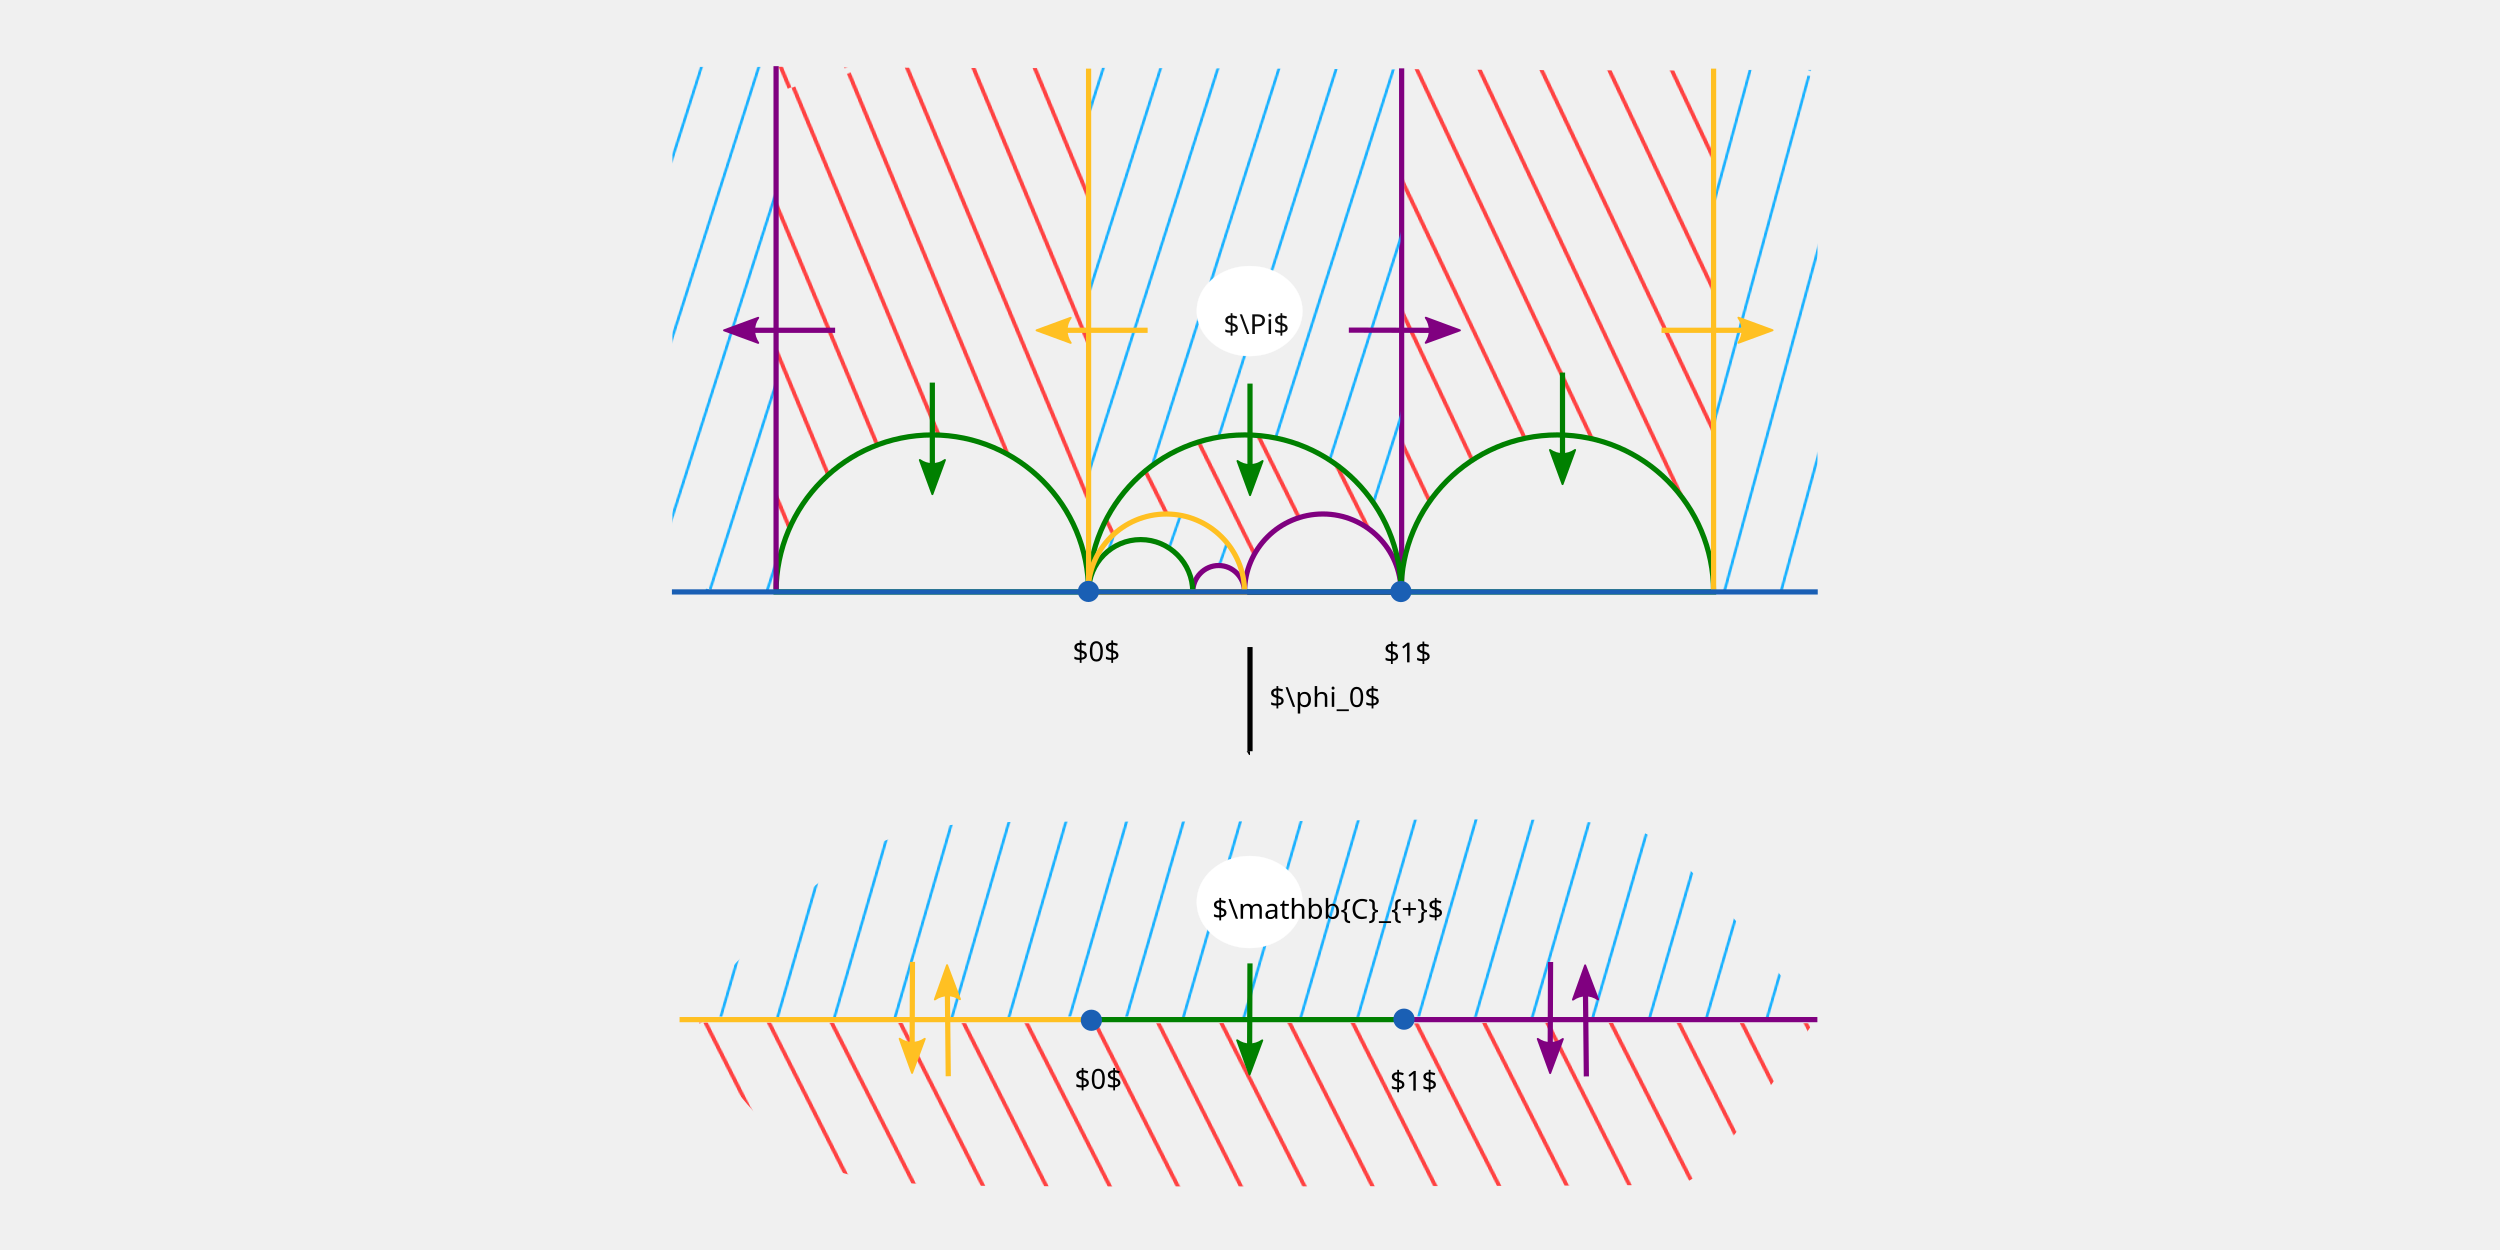
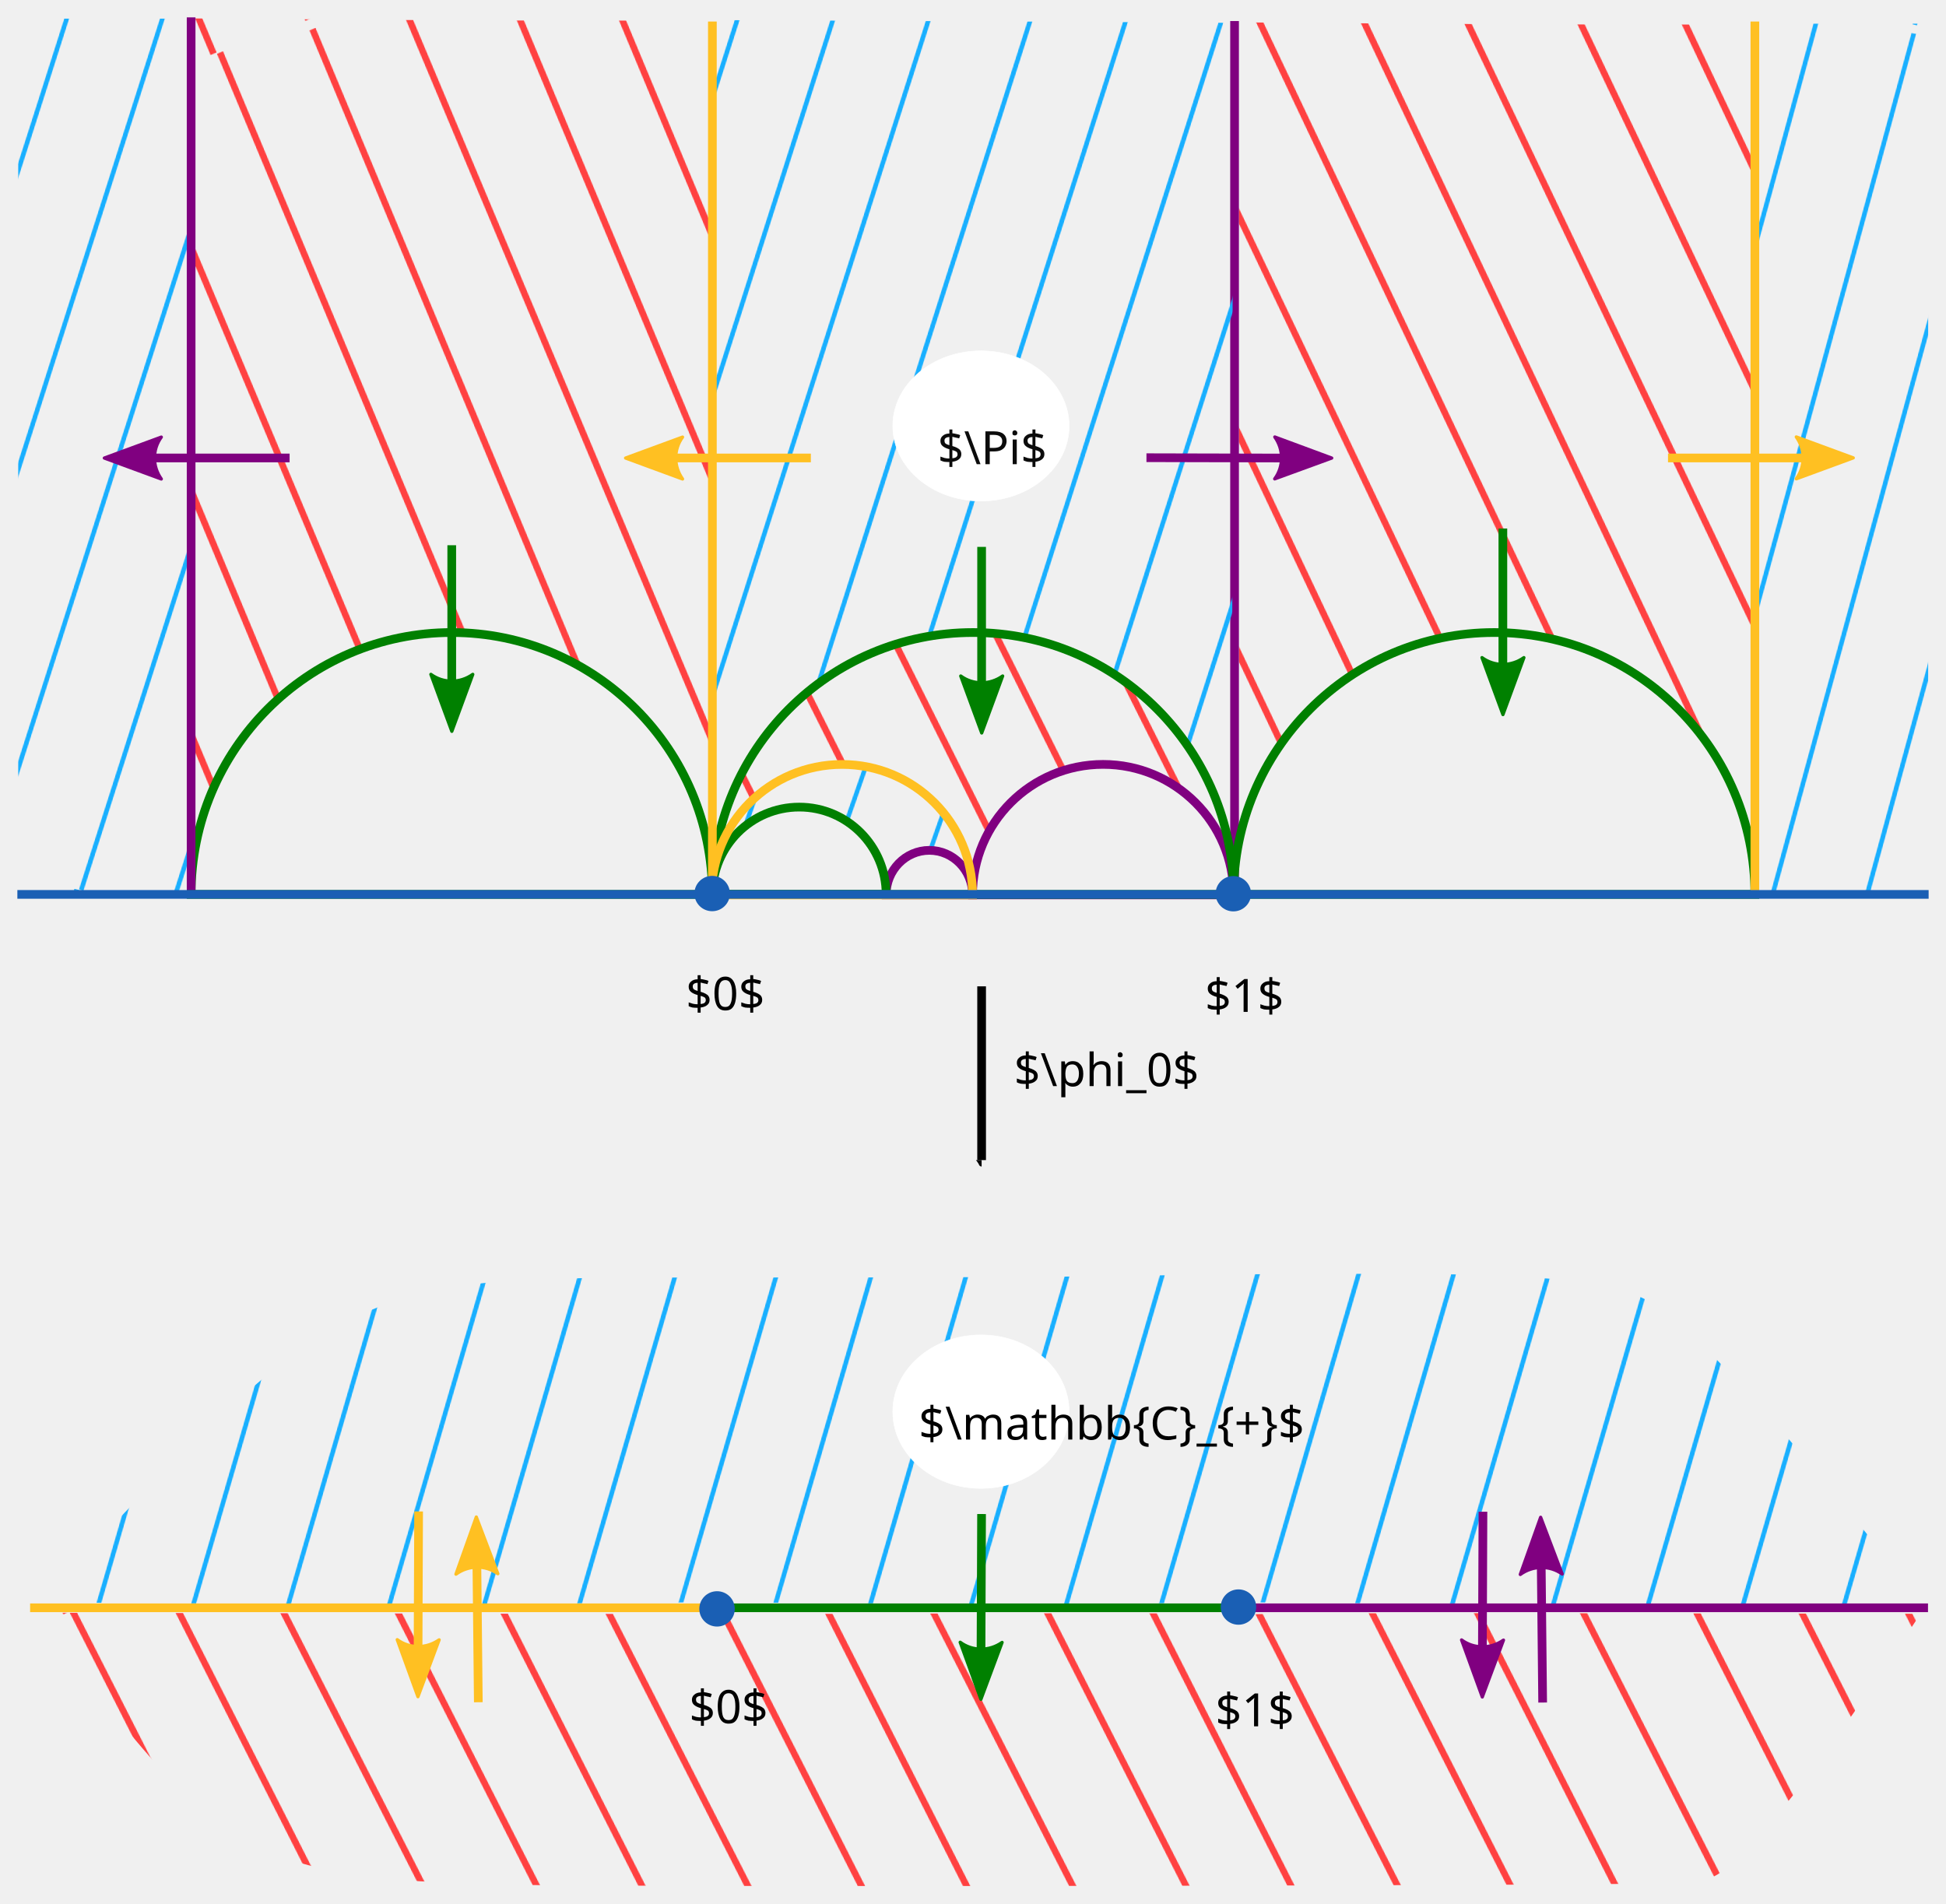
- <svg xmlns="http://www.w3.org/2000/svg" xmlns:xlink="http://www.w3.org/1999/xlink" width="240mm" height="120mm" viewBox="0 0 240 120" version="1.1" id="svg8">
+ <svg xmlns="http://www.w3.org/2000/svg" xmlns:xlink="http://www.w3.org/1999/xlink" width="112mm" height="109.546mm" viewBox="0 0 112 109.546" version="1.1" id="svg8">
  <defs id="defs2">
    <pattern xlink:href="#pattern2297-0" id="pattern2306-8" patternTransform="matrix(0.2498658,-0.08701383,0.08701383,0.2498658,135.4878,182.9747)" />
    <pattern patternUnits="userSpaceOnUse" width="63.34" height="190.681" patternTransform="matrix(0.2645833,0,0,0.2645833,74.65189,181.1648)" id="pattern2297-0">
      <path id="path1500-2" d="M 21.167,189.344 0.707,0.076" style="fill:none;stroke:#ff4141;stroke-width:1.422;stroke-linecap:butt;stroke-linejoin:miter;stroke-miterlimit:4;stroke-dasharray:none;stroke-opacity:1" />
      <path id="path1502-1" d="M 41.628,189.344 21.44,0.916" style="fill:none;stroke:#ff4141;stroke-width:1.422;stroke-linecap:butt;stroke-linejoin:miter;stroke-miterlimit:4;stroke-dasharray:none;stroke-opacity:1" />
      <path id="path1504-0" d="M 62.634,190.603 41.9,1.755" style="fill:none;stroke:#ff4141;stroke-width:1.422;stroke-linecap:butt;stroke-linejoin:miter;stroke-miterlimit:4;stroke-dasharray:none;stroke-opacity:1" />
    </pattern>
    <pattern xlink:href="#pattern2297" id="pattern2437" patternTransform="matrix(0.2474343,-0.09370494,0.09370494,0.2474343,63.11532,168.8994)" />
    <pattern patternUnits="userSpaceOnUse" width="63.34" height="190.681" patternTransform="matrix(0.2645833,0,0,0.2645833,74.65189,181.1648)" id="pattern2297">
      <path id="path1500" d="M 21.167,189.344 0.707,0.076" style="fill:none;stroke:#ff4141;stroke-width:1.422;stroke-linecap:butt;stroke-linejoin:miter;stroke-miterlimit:4;stroke-dasharray:none;stroke-opacity:1" />
      <path id="path1502" d="M 41.628,189.344 21.44,0.916" style="fill:none;stroke:#ff4141;stroke-width:1.422;stroke-linecap:butt;stroke-linejoin:miter;stroke-miterlimit:4;stroke-dasharray:none;stroke-opacity:1" />
      <path id="path1504" d="M 62.634,190.603 41.9,1.755" style="fill:none;stroke:#ff4141;stroke-width:1.422;stroke-linecap:butt;stroke-linejoin:miter;stroke-miterlimit:4;stroke-dasharray:none;stroke-opacity:1" />
    </pattern>
    <pattern xlink:href="#pattern2420" id="pattern2435" patternTransform="matrix(0.2603861,0.0469405,-0.0469405,0.2603861,102.7767,178.3859)" />
    <pattern patternUnits="userSpaceOnUse" width="61.098" height="191.232" patternTransform="matrix(0.2645833,0,0,0.2645833,104.5052,170.5521)" id="pattern2420">
      <path id="path2379" d="M 0.497,191.18 C 20.598,1.732 20.598,1.23 20.598,1.23" style="fill:none;stroke:#19aeff;stroke-width:1px;stroke-linecap:butt;stroke-linejoin:miter;stroke-opacity:1" />
      <path id="path2379-8" d="M 20.497,190.565 C 40.598,1.118 40.598,0.616 40.598,0.616" style="fill:none;stroke:#19aeff;stroke-width:1px;stroke-linecap:butt;stroke-linejoin:miter;stroke-opacity:1" />
      <path id="path2379-8-5" d="M 40.497,189.951 C 60.598,0.504 60.598,0.001 60.598,0.001" style="fill:none;stroke:#19aeff;stroke-width:1px;stroke-linecap:butt;stroke-linejoin:miter;stroke-opacity:1" />
    </pattern>
    <pattern xlink:href="#pattern2420" id="pattern2433" patternTransform="matrix(0.259089,0.05363969,-0.05363969,0.259089,94.13457,187.294)" />
    <pattern patternUnits="userSpaceOnUse" width="61.098" height="191.232" patternTransform="matrix(0.2645833,0,0,0.2645833,104.5052,170.5521)" id="pattern1268">
      <path id="path1262" d="M 0.497,191.18 C 20.598,1.732 20.598,1.23 20.598,1.23" style="fill:none;stroke:#19aeff;stroke-width:1px;stroke-linecap:butt;stroke-linejoin:miter;stroke-opacity:1" />
      <path id="path1264" d="M 20.497,190.565 C 40.598,1.118 40.598,0.616 40.598,0.616" style="fill:none;stroke:#19aeff;stroke-width:1px;stroke-linecap:butt;stroke-linejoin:miter;stroke-opacity:1" />
      <path id="path1266" d="M 40.497,189.951 C 60.598,0.504 60.598,0.001 60.598,0.001" style="fill:none;stroke:#19aeff;stroke-width:1px;stroke-linecap:butt;stroke-linejoin:miter;stroke-opacity:1" />
    </pattern>
    <pattern xlink:href="#pattern2420" id="pattern2429" patternTransform="matrix(0.2510719,0.0559083,-0.05034579,0.2260919,104.5052,172.6688)" />
    <pattern patternUnits="userSpaceOnUse" width="61.098" height="191.232" patternTransform="matrix(0.2645833,0,0,0.2645833,104.5052,170.5521)" id="pattern1277">
      <path id="path1271" d="M 0.497,191.18 C 20.598,1.732 20.598,1.23 20.598,1.23" style="fill:none;stroke:#19aeff;stroke-width:1px;stroke-linecap:butt;stroke-linejoin:miter;stroke-opacity:1" />
      <path id="path1273" d="M 20.497,190.565 C 40.598,1.118 40.598,0.616 40.598,0.616" style="fill:none;stroke:#19aeff;stroke-width:1px;stroke-linecap:butt;stroke-linejoin:miter;stroke-opacity:1" />
      <path id="path1275" d="M 40.497,189.951 C 60.598,0.504 60.598,0.001 60.598,0.001" style="fill:none;stroke:#19aeff;stroke-width:1px;stroke-linecap:butt;stroke-linejoin:miter;stroke-opacity:1" />
    </pattern>
    <pattern xlink:href="#pattern2297" id="pattern2354" patternTransform="matrix(0.2480542,-0.09205097,0.09205097,0.2480542,83.42702,193.7851)" />
    <pattern patternUnits="userSpaceOnUse" width="63.34" height="190.681" patternTransform="matrix(0.2645833,0,0,0.2645833,74.65189,181.1648)" id="pattern1286">
      <path id="path1280" d="M 21.167,189.344 0.707,0.076" style="fill:none;stroke:#ff4141;stroke-width:1.422;stroke-linecap:butt;stroke-linejoin:miter;stroke-miterlimit:4;stroke-dasharray:none;stroke-opacity:1" />
      <path id="path1282" d="M 41.628,189.344 21.44,0.916" style="fill:none;stroke:#ff4141;stroke-width:1.422;stroke-linecap:butt;stroke-linejoin:miter;stroke-miterlimit:4;stroke-dasharray:none;stroke-opacity:1" />
      <path id="path1284" d="M 62.634,190.603 41.9,1.755" style="fill:none;stroke:#ff4141;stroke-width:1.422;stroke-linecap:butt;stroke-linejoin:miter;stroke-miterlimit:4;stroke-dasharray:none;stroke-opacity:1" />
    </pattern>
    <pattern xlink:href="#pattern2297" id="pattern2306" patternTransform="matrix(0.2536734,-0.07519419,0.07519419,0.2536734,75.98145,185.4088)" />
    <pattern patternUnits="userSpaceOnUse" width="63.34" height="190.681" patternTransform="matrix(0.2645833,0,0,0.2645833,74.65189,181.1648)" id="pattern1295">
      <path id="path1289" d="M 21.167,189.344 0.707,0.076" style="fill:none;stroke:#ff4141;stroke-width:1.422;stroke-linecap:butt;stroke-linejoin:miter;stroke-miterlimit:4;stroke-dasharray:none;stroke-opacity:1" />
      <path id="path1291" d="M 41.628,189.344 21.44,0.916" style="fill:none;stroke:#ff4141;stroke-width:1.422;stroke-linecap:butt;stroke-linejoin:miter;stroke-miterlimit:4;stroke-dasharray:none;stroke-opacity:1" />
      <path id="path1293" d="M 62.634,190.603 41.9,1.755" style="fill:none;stroke:#ff4141;stroke-width:1.422;stroke-linecap:butt;stroke-linejoin:miter;stroke-miterlimit:4;stroke-dasharray:none;stroke-opacity:1" />
    </pattern>
    <pattern xlink:href="#pattern2420" id="pattern2427" patternTransform="matrix(0.2591109,0.05353376,-0.05353376,0.2591109,103.0009,174.7371)" />
    <pattern patternUnits="userSpaceOnUse" width="61.098" height="191.232" patternTransform="matrix(0.2645833,0,0,0.2645833,104.5052,170.5521)" id="pattern1304">
      <path id="path1298" d="M 0.497,191.18 C 20.598,1.732 20.598,1.23 20.598,1.23" style="fill:none;stroke:#19aeff;stroke-width:1px;stroke-linecap:butt;stroke-linejoin:miter;stroke-opacity:1" />
      <path id="path1300" d="M 20.497,190.565 C 40.598,1.118 40.598,0.616 40.598,0.616" style="fill:none;stroke:#19aeff;stroke-width:1px;stroke-linecap:butt;stroke-linejoin:miter;stroke-opacity:1" />
      <path id="path1302" d="M 40.497,189.951 C 60.598,0.504 60.598,0.001 60.598,0.001" style="fill:none;stroke:#19aeff;stroke-width:1px;stroke-linecap:butt;stroke-linejoin:miter;stroke-opacity:1" />
    </pattern>
    <pattern xlink:href="#pattern2420" id="pattern2431" patternTransform="matrix(0.2611307,0.04260391,-0.04260391,0.2611307,104.5052,172.6688)" />
    <pattern patternUnits="userSpaceOnUse" width="61.098" height="191.232" patternTransform="matrix(0.2645833,0,0,0.2645833,104.5052,170.5521)" id="pattern1313">
      <path id="path1307" d="M 0.497,191.18 C 20.598,1.732 20.598,1.23 20.598,1.23" style="fill:none;stroke:#19aeff;stroke-width:1px;stroke-linecap:butt;stroke-linejoin:miter;stroke-opacity:1" />
      <path id="path1309" d="M 20.497,190.565 C 40.598,1.118 40.598,0.616 40.598,0.616" style="fill:none;stroke:#19aeff;stroke-width:1px;stroke-linecap:butt;stroke-linejoin:miter;stroke-opacity:1" />
      <path id="path1311" d="M 40.497,189.951 C 60.598,0.504 60.598,0.001 60.598,0.001" style="fill:none;stroke:#19aeff;stroke-width:1px;stroke-linecap:butt;stroke-linejoin:miter;stroke-opacity:1" />
    </pattern>
    <marker orient="auto" refY="0" refX="0" id="marker4757" style="overflow:visible">
      <path id="path1846" style="fill:#008000;fill-opacity:1;fill-rule:evenodd;stroke:#008000;stroke-width:0.625;stroke-linejoin:round;stroke-opacity:1" d="M 8.719,4.034 -2.207,0.016 8.719,-4.002 c -1.745,2.372 -1.735,5.617 -6e-7,8.035 z" transform="scale(-0.6)" />
    </marker>
    <marker style="overflow:visible" id="marker5001" refX="0" refY="0" orient="auto">
      <path transform="scale(-0.6)" d="M 8.719,4.034 -2.207,0.016 8.719,-4.002 c -1.745,2.372 -1.735,5.617 -6e-7,8.035 z" style="fill:#008000;fill-opacity:1;fill-rule:evenodd;stroke:#008000;stroke-width:0.625;stroke-linejoin:round;stroke-opacity:1" id="path4999" />
    </marker>
    <marker id="marker-arrow-1.5923999999999998" orient="auto-start-reverse" refY="0" refX="0" markerHeight="1.69" markerWidth="0.911">
      <g transform="scale(1.073399)" id="g2329">
        <path d="M -1.554,2.072 C -1.425,1.295 0,0.13 0.389,0 0,-0.13 -1.425,-1.295 -1.554,-2.072" style="fill:none;stroke:#000000;stroke-width:0.6;stroke-linecap:round;stroke-linejoin:round;stroke-miterlimit:10;stroke-dasharray:none;stroke-opacity:1" id="path2327" />
      </g>
    </marker>
    <marker orient="auto" refY="0" refX="0" id="marker3017" style="overflow:visible">
      <path id="path3015" style="fill:#ffc022;fill-opacity:1;fill-rule:evenodd;stroke:#ffc022;stroke-width:0.625;stroke-linejoin:round;stroke-opacity:1" d="M 8.719,4.034 -2.207,0.016 8.719,-4.002 c -1.745,2.372 -1.735,5.617 -6e-7,8.035 z" transform="scale(0.6)" />
    </marker>
    <marker style="overflow:visible" id="marker2827" refX="0" refY="0" orient="auto">
      <path transform="scale(0.6)" d="M 8.719,4.034 -2.207,0.016 8.719,-4.002 c -1.745,2.372 -1.735,5.617 -6e-7,8.035 z" style="fill:#ffc022;fill-opacity:1;fill-rule:evenodd;stroke:#ffc022;stroke-width:0.625;stroke-linejoin:round;stroke-opacity:1" id="path2825" />
    </marker>
    <marker orient="auto" refY="0" refX="0" id="marker3207" style="overflow:visible">
      <path id="path3205" style="fill:#008000;fill-opacity:1;fill-rule:evenodd;stroke:#008000;stroke-width:0.625;stroke-linejoin:round;stroke-opacity:1" d="M 8.719,4.034 -2.207,0.016 8.719,-4.002 c -1.745,2.372 -1.735,5.617 -6e-7,8.035 z" transform="scale(0.6)" />
    </marker>
    <marker orient="auto" refY="0" refX="0" id="marker4044" style="overflow:visible">
      <path id="path4042" style="fill:#800080;fill-opacity:1;fill-rule:evenodd;stroke:#800080;stroke-width:0.625;stroke-linejoin:round;stroke-opacity:1" d="M 8.719,4.034 -2.207,0.016 8.719,-4.002 c -1.745,2.372 -1.735,5.617 -6e-7,8.035 z" transform="scale(0.6)" />
    </marker>
    <marker style="overflow:visible" id="marker4270" refX="0" refY="0" orient="auto">
      <path transform="scale(0.6)" d="M 8.719,4.034 -2.207,0.016 8.719,-4.002 c -1.745,2.372 -1.735,5.617 -6e-7,8.035 z" style="fill:#800080;fill-opacity:1;fill-rule:evenodd;stroke:#800080;stroke-width:0.625;stroke-linejoin:round;stroke-opacity:1" id="path4268" />
    </marker>
    <marker style="overflow:visible" id="marker5251" refX="0" refY="0" orient="auto">
      <path transform="scale(-0.6)" d="M 8.719,4.034 -2.207,0.016 8.719,-4.002 c -1.745,2.372 -1.735,5.617 -6e-7,8.035 z" style="fill:#008000;fill-opacity:1;fill-rule:evenodd;stroke:#008000;stroke-width:0.625;stroke-linejoin:round;stroke-opacity:1" id="path5249" />
    </marker>
    <marker orient="auto" refY="0" refX="0" id="Arrow2Mstart" style="overflow:visible">
      <path id="path1843" style="fill:#ffc022;fill-opacity:1;fill-rule:evenodd;stroke:#ffc022;stroke-width:0.625;stroke-linejoin:round;stroke-opacity:1" d="M 8.719,4.034 -2.207,0.016 8.719,-4.002 c -1.745,2.372 -1.735,5.617 -6e-7,8.035 z" transform="scale(0.6)" />
    </marker>
    <marker orient="auto" refY="0" refX="0" id="marker2433" style="overflow:visible">
      <path id="path2431" style="fill:#800080;fill-opacity:1;fill-rule:evenodd;stroke:#800080;stroke-width:0.625;stroke-linejoin:round;stroke-opacity:1" d="M 8.719,4.034 -2.207,0.016 8.719,-4.002 c -1.745,2.372 -1.735,5.617 -6e-7,8.035 z" transform="scale(-0.6)" />
    </marker>
    <marker style="overflow:visible" id="Arrow2Mend" refX="0" refY="0" orient="auto">
      <path transform="scale(-0.6)" d="M 8.719,4.034 -2.207,0.016 8.719,-4.002 c -1.745,2.372 -1.735,5.617 -6e-7,8.035 z" style="fill:#800080;fill-opacity:1;fill-rule:evenodd;stroke:#800080;stroke-width:0.625;stroke-linejoin:round;stroke-opacity:1" id="path2026" />
    </marker>
    <marker orient="auto" refY="0" refX="0" id="marker1649" style="overflow:visible">
      <path id="path1647" style="fill:#ffc022;fill-opacity:1;fill-rule:evenodd;stroke:#ffc022;stroke-width:0.625;stroke-linejoin:round;stroke-opacity:1" d="M 8.719,4.034 -2.207,0.016 8.719,-4.002 c -1.745,2.372 -1.735,5.617 -6e-7,8.035 z" transform="scale(-0.6)" />
    </marker>
  </defs>
-   <g id="layer1" transform="translate(0,-177)">
+   <g id="layer1" transform="translate(-63.50417,-182.35)">
    <path id="path863-5" d="m 134.808,207.399 -0.005,-23.763 7.973,0.063 c 4.385,0.035 11.074,0.063 14.864,0.063 l 6.891,6e-5 -0.004,23.653 -0.005,23.653 -0.227,-0.863 c -1.662,-6.311 -7.075,-10.827 -13.516,-11.277 -2.82,-0.197 -5.504,0.346 -7.972,1.612 -3.888,1.995 -6.652,5.47 -7.772,9.771 l -0.221,0.851 z" style="opacity:1;fill:url(#pattern2306-8);fill-opacity:1;fill-rule:evenodd;stroke:none;stroke-width:0.5;stroke-miterlimit:4;stroke-dasharray:none" />
    <path id="path4703" d="m 93.337,290.829 c -7.292,-0.137 -10.601,-0.522 -13.429,-1.563 -4.152,-1.528 -6.971,-4.231 -13.072,-12.538 l -1.146,-1.561 19.574,0.041 c 10.766,0.022 19.634,0.041 19.707,0.041 0.073,1.4e-4 6.702,-0.018 14.731,-0.041 9.974,-0.028 14.681,-0.002 14.858,0.082 0.18,0.085 0.339,0.085 0.517,7.9e-4 0.176,-0.083 6.422,-0.113 19.61,-0.092 l 19.352,0.03 -1.568,2.355 c -4.974,7.47 -8.755,12.109 -10.45,12.821 -0.323,0.136 -1.138,0.236 -2.634,0.324 -2.553,0.15 -58.875,0.236 -66.051,0.101 z" style="opacity:1;fill:url(#pattern2437);fill-opacity:1;fill-rule:evenodd;stroke:none;stroke-width:0.5;stroke-miterlimit:4;stroke-dasharray:none;stroke-opacity:1;marker-start:none;marker-end:none" />
    <path id="path4697" d="m 65.828,274.513 c 0.216,-0.274 4.987,-5.268 7.065,-7.397 7.516,-7.698 11.275,-9.989 17.778,-10.839 2.872,-0.375 4.791,-0.416 18.88,-0.404 7.532,0.007 16.267,-0.038 19.412,-0.101 7.285,-0.144 18.454,-0.147 21.096,-0.007 5.178,0.276 7.348,0.724 8.933,1.844 2.539,1.795 7.419,7.201 13.36,14.799 l 1.745,2.232 h -19.401 c -12.791,0 -19.429,-0.035 -19.483,-0.103 -0.107,-0.133 -0.691,-0.133 -0.798,0 -0.131,0.164 -28.846,0.139 -29.186,-0.025 -0.21,-0.101 -0.318,-0.101 -0.528,0 -0.389,0.188 -39.021,0.187 -38.872,-10e-4 z" style="opacity:1;fill:url(#pattern2435);fill-opacity:1;fill-rule:evenodd;stroke:none;stroke-width:0.5;stroke-miterlimit:4;stroke-dasharray:none;stroke-opacity:1;marker-start:none;marker-end:none" />
    <rect y="183.423" x="64.553" height="50.402" width="9.951" id="rect4019" style="opacity:1;fill:url(#pattern2433);fill-opacity:1;fill-rule:evenodd;stroke:none;stroke-width:0.5;stroke-miterlimit:4;stroke-dasharray:none" />
    <path style="fill:#0000ff;stroke:#800080;stroke-width:0.5;stroke-linecap:butt;stroke-linejoin:miter;stroke-miterlimit:4;stroke-dasharray:none;stroke-opacity:1" d="M 134.558,233.798 V 183.561" id="path953-9" />
    <path id="path984" d="m 114.401,232.34 c -0.278,-1.049 -1.093,-2.139 -2.101,-2.812 -0.777,-0.518 -1.494,-0.743 -2.53,-0.791 -1.532,-0.072 -2.686,0.351 -3.779,1.384 -0.35,0.331 -0.637,0.56 -0.637,0.508 0,-0.251 0.988,-1.564 1.628,-2.164 1.558,-1.46 3.723,-2.184 5.779,-1.932 2.517,0.307 4.607,1.752 5.755,3.978 0.291,0.564 0.666,1.562 0.666,1.772 0,0.02 -0.142,-0.115 -0.316,-0.3 -0.174,-0.185 -0.56,-0.449 -0.858,-0.586 -0.462,-0.213 -0.633,-0.242 -1.166,-0.204 -0.933,0.067 -1.601,0.491 -2.178,1.383 -0.142,0.219 -0.144,0.217 -0.264,-0.237 z" style="opacity:1;mix-blend-mode:normal;fill:url(#pattern2429);fill-opacity:1;fill-rule:evenodd;stroke:none;stroke-width:0.5;stroke-miterlimit:4;stroke-dasharray:none" />
    <path style="opacity:1;fill:url(#pattern2354);fill-opacity:1;fill-rule:evenodd;stroke:none;stroke-width:0.5;stroke-miterlimit:4;stroke-dasharray:none" d="m 119.336,231.84 c -0.295,-1.284 -1.342,-2.922 -2.464,-3.855 -0.756,-0.629 -2.064,-1.288 -3.05,-1.537 -1.006,-0.254 -2.638,-0.256 -3.677,-0.005 -2.056,0.498 -3.7,1.741 -4.882,3.692 l -0.258,0.425 0.062,-0.331 c 0.218,-1.165 1.094,-3.203 1.929,-4.49 2.209,-3.403 5.565,-5.702 9.616,-6.587 0.822,-0.179 1.249,-0.211 2.893,-0.211 1.639,0 2.072,0.031 2.885,0.209 2.116,0.463 4.03,1.291 5.676,2.458 1.086,0.769 2.772,2.443 3.496,3.47 1.052,1.492 1.786,3.014 2.246,4.661 0.349,1.248 0.346,1.339 -0.017,0.632 -0.396,-0.771 -0.583,-1.028 -1.3,-1.783 -1.478,-1.557 -3.272,-2.329 -5.411,-2.329 -1.254,0 -1.923,0.112 -2.885,0.484 -1.687,0.652 -3.187,2.018 -4.035,3.675 -0.12,0.234 -0.329,0.759 -0.465,1.167 l -0.248,0.742 z" id="path1835" />
    <path id="path863" d="m 74.637,207.174 -0.005,-23.763 7.973,0.063 c 4.385,0.035 11.074,0.063 14.864,0.063 l 6.891,6e-5 -0.004,23.653 -0.005,23.653 -0.227,-0.863 c -1.662,-6.311 -7.075,-10.827 -13.516,-11.277 -2.82,-0.197 -5.504,0.346 -7.972,1.612 -3.888,1.995 -6.652,5.47 -7.772,9.771 l -0.221,0.851 z" style="opacity:1;fill:url(#pattern2306);fill-opacity:1;fill-rule:evenodd;stroke:none;stroke-width:0.5;stroke-miterlimit:4;stroke-dasharray:none" />
    <path id="path1873" d="m 134.288,230.694 c -0.299,-1.63 -1.147,-3.654 -2.207,-5.27 -2.259,-3.441 -5.728,-5.739 -9.877,-6.546 -0.882,-0.171 -2.679,-0.254 -3.809,-0.175 -6.43,0.449 -11.874,4.996 -13.516,11.289 l -0.222,0.851 -0.007,-23.668 -0.007,-23.668 14.886,0.069 c 8.187,0.038 14.897,0.08 14.911,0.094 0.014,0.014 0.014,10.758 0.001,23.876 -0.02,20.505 -0.042,23.753 -0.152,23.149 z" style="opacity:1;fill:url(#pattern2427);fill-opacity:1;fill-rule:evenodd;stroke:none;stroke-width:0.5;stroke-miterlimit:4;stroke-dasharray:none" />
    <rect y="183.714" x="164.504" height="50.111" width="9.973" id="rect4017" style="opacity:1;fill:url(#pattern2431);fill-opacity:1;fill-rule:evenodd;stroke:none;stroke-width:0.5;stroke-miterlimit:4;stroke-dasharray:none" ry="0" />
    <path id="path18-7" style="fill:none;stroke:#800080;stroke-width:0.5;stroke-miterlimit:4;stroke-dasharray:none" d="m 126.991,226.343 a 7.513,7.509 0 0 0 -7.513,7.509 h 15.027 a 7.513,7.509 0 0 0 -7.514,-7.509 z" />
    <path d="m 149.504,218.754 a 15,15.071 0 0 0 -15,15.071 h 30 A 15,15.071 0 0 0 149.504,218.754 Z" style="fill:none;stroke:#008000;stroke-width:0.5;stroke-miterlimit:4;stroke-dasharray:none" id="path18" />
    <path id="path18-3" style="fill:none;stroke:#008000;stroke-width:0.5;stroke-miterlimit:4;stroke-dasharray:none" d="m 119.504,218.754 a 15,15.071 0 0 0 -15,15.071 h 30 A 15,15.071 0 0 0 119.504,218.754 Z" />
    <path id="path18-6" style="fill:none;stroke:#008000;stroke-width:0.5;stroke-miterlimit:4;stroke-dasharray:none" d="M 89.504,218.754 A 15,15.071 0 0 0 74.504,233.825 H 104.504 A 15,15.071 0 0 0 89.504,218.754 Z" />
    <path d="m 116.991,231.29 a 2.489,2.564 0 0 0 -2.489,2.564 h 4.978 a 2.489,2.564 0 0 0 -2.489,-2.564 z" style="fill:none;stroke:#800080;stroke-width:0.5;stroke-miterlimit:4;stroke-dasharray:none" id="path18-7-3" />
    <path d="m 109.504,228.801 a 5,5.024 0 0 0 -5,5.024 h 10 a 5,5.024 0 0 0 -5,-5.024 z" style="fill:none;stroke:#008000;stroke-width:0.5;stroke-miterlimit:4;stroke-dasharray:none" id="path18-3-6" />
    <path d="m 111.966,226.346 a 7.513,7.509 0 0 0 -7.513,7.509 h 15.027 a 7.513,7.509 0 0 0 -7.514,-7.509 z" style="fill:none;stroke:#ffc022;stroke-width:0.5;stroke-miterlimit:4;stroke-dasharray:none" id="path18-7-2" />
    <path id="path953" d="M 104.504,233.825 V 183.589" style="fill:#0000ff;stroke:#ffc022;stroke-width:0.5;stroke-linecap:butt;stroke-linejoin:miter;stroke-miterlimit:4;stroke-dasharray:none;stroke-opacity:1" />
    <path style="fill:#800080;stroke:#800080;stroke-width:0.5;stroke-linecap:butt;stroke-linejoin:miter;stroke-miterlimit:4;stroke-dasharray:none;stroke-opacity:1" d="M 74.504,233.586 V 183.35" id="path953-1" />
    <path style="fill:#0000ff;stroke:#ffc022;stroke-width:0.5;stroke-linecap:butt;stroke-linejoin:miter;stroke-miterlimit:4;stroke-dasharray:none;stroke-opacity:1" d="M 164.504,233.825 V 183.589" id="path953-2" />
    <path id="path2933" d="m 89.504,213.73 v 10.047" style="fill:none;fill-opacity:1;stroke:#008000;stroke-width:0.5;stroke-linecap:butt;stroke-linejoin:miter;stroke-miterlimit:4;stroke-dasharray:none;stroke-opacity:1;marker-end:url(#marker4757)" />
    <path style="fill:none;fill-opacity:1;stroke:#008000;stroke-width:0.5;stroke-linecap:butt;stroke-linejoin:miter;stroke-miterlimit:4;stroke-dasharray:none;stroke-opacity:1;marker-start:none;marker-end:url(#marker5001)" d="m 120,213.825 v 10.047" id="path2933-0" />
    <ellipse style="opacity:1;fill:#ffffff;fill-opacity:1;stroke:#ffffff;stroke-width:0.03;stroke-miterlimit:4;stroke-dasharray:none;stroke-dashoffset:0;stroke-opacity:1" id="path2525" cx="119.962" cy="206.864" rx="5.075" ry="4.323" />
    <text x="117.471" y="209.067" style="font-size:2.646px;font-family:Hack;-inkscape-font-specification:'Hack, Normal';opacity:0.952;fill:#000000;fill-opacity:1;stroke:none;stroke-width:0.5;stroke-miterlimit:4;stroke-dasharray:none" xml:space="preserve" id="text4233">
      <tspan style="fill:#000000;fill-opacity:1;stroke-width:0.5;stroke-miterlimit:4;stroke-dasharray:none" y="209.067" x="117.471" id="tspan4231">$\Pi$</tspan>
    </text>
    <ellipse ry="0.767" rx="0.771" cy="233.776" cx="104.492" id="path4317" style="fill:#1a5fb4;fill-opacity:1;fill-rule:evenodd;stroke:#1a5fb4;stroke-width:0.5;stroke-miterlimit:4;stroke-dasharray:none;stroke-opacity:1;marker-start:none" />
    <text x="102.986" y="240.478" style="font-size:2.646px;font-family:Hack;-inkscape-font-specification:'Hack, Normal';fill:#000000;fill-opacity:1;stroke:none;stroke-width:0.5;stroke-miterlimit:4;stroke-dasharray:none" xml:space="preserve" id="text4336">
      <tspan style="stroke-width:0.5;stroke-miterlimit:4;stroke-dasharray:none" y="240.478" x="102.986" id="tspan4334">$0$</tspan>
    </text>
    <text x="132.858" y="240.585" style="font-size:2.646px;font-family:Hack;-inkscape-font-specification:'Hack, Normal';fill:#000000;fill-opacity:1;stroke:none;stroke-width:0.5;stroke-miterlimit:4;stroke-dasharray:none" xml:space="preserve" id="text4350">
      <tspan style="stroke-width:0.5;stroke-miterlimit:4;stroke-dasharray:none" y="240.585" x="132.858" id="tspan4348">$1$</tspan>
    </text>
    <path id="path4452" d="m 120,239.117 v 10" style="fill:none;fill-opacity:1;stroke:#000000;stroke-width:0.5;stroke-linecap:butt;stroke-linejoin:miter;stroke-miterlimit:4;stroke-dasharray:none;stroke-opacity:1;marker-start:none;marker-end:url(#marker-arrow-1.5923999999999998)" />
    <text x="121.871" y="244.862" style="font-size:2.646px;font-family:Hack;-inkscape-font-specification:'Hack, Normal';fill:#000000;fill-opacity:1;stroke:none;stroke-width:0.5;stroke-miterlimit:4;stroke-dasharray:none" xml:space="preserve" id="text4579">
      <tspan style="stroke-width:0.5;stroke-miterlimit:4;stroke-dasharray:none" y="244.862" x="121.871" id="tspan4577">$\phi_0$</tspan>
    </text>
    <path id="path4635" d="M 65.237,274.883 H 105.237" style="fill:#803300;fill-opacity:1;stroke:#ffc022;stroke-width:0.5;stroke-linecap:butt;stroke-linejoin:miter;stroke-miterlimit:4;stroke-dasharray:none;stroke-opacity:1;marker-start:none;marker-end:none" />
    <path id="path4660" d="m 104.708,274.883 h 30" style="fill:none;fill-opacity:1;stroke:#008000;stroke-width:0.5;stroke-linecap:butt;stroke-linejoin:miter;stroke-miterlimit:4;stroke-dasharray:none;stroke-opacity:1;marker-start:none;marker-end:none" />
    <path id="path4670" d="m 134.708,274.883 h 39.76" style="fill:none;fill-opacity:1;stroke:#800080;stroke-width:0.5;stroke-linecap:butt;stroke-linejoin:miter;stroke-miterlimit:4;stroke-dasharray:none;stroke-opacity:1;marker-start:none;marker-end:none" />
    <path style="fill:none;fill-opacity:1;stroke:#ffc022;stroke-width:0.5;stroke-linecap:butt;stroke-linejoin:miter;stroke-miterlimit:4;stroke-dasharray:none;stroke-opacity:1;marker-start:url(#marker3017)" d="m 87.557,279.338 0.04,-10 v 0" id="path1982-2" />
    <path id="path1982-2-1" d="m 90.929,270.32 0.104,9.999 v 0" style="fill:none;fill-opacity:1;stroke:#ffc022;stroke-width:0.5;stroke-linecap:butt;stroke-linejoin:miter;stroke-miterlimit:4;stroke-dasharray:none;stroke-opacity:1;marker-start:url(#marker2827)" />
    <path id="path1982-2-6" d="m 119.957,279.487 0.04,-10 v 0" style="fill:none;fill-opacity:1;stroke:#008000;stroke-width:0.5;stroke-linecap:butt;stroke-linejoin:miter;stroke-miterlimit:4;stroke-dasharray:none;stroke-opacity:1;marker-start:url(#marker3207)" />
    <path id="path1982-2-5" d="m 148.814,279.354 0.04,-10 v 0" style="fill:none;fill-opacity:1;stroke:#800080;stroke-width:0.5;stroke-linecap:butt;stroke-linejoin:miter;stroke-miterlimit:4;stroke-dasharray:none;stroke-opacity:1;marker-start:url(#marker4044)" />
    <path style="fill:none;fill-opacity:1;stroke:#800080;stroke-width:0.5;stroke-linecap:butt;stroke-linejoin:miter;stroke-miterlimit:4;stroke-dasharray:none;stroke-opacity:1;marker-start:url(#marker4270)" d="m 152.186,270.337 0.104,9.999 v 0" id="path1982-2-1-2" />
    <ellipse style="opacity:1;fill:#ffffff;fill-opacity:1;stroke:#ffffff;stroke-width:0.031;stroke-miterlimit:4;stroke-dasharray:none;stroke-dashoffset:0;stroke-opacity:1" id="path2525-0" cx="119.962" cy="263.595" rx="5.075" ry="4.417" />
    <text x="116.383" y="265.199" style="font-size:2.646px;font-family:Hack;-inkscape-font-specification:'Hack, Normal';fill:#000000;fill-opacity:1;stroke:none;stroke-width:0.5;stroke-miterlimit:4;stroke-dasharray:none" xml:space="preserve" id="text5959">
      <tspan style="stroke-width:0.5;stroke-miterlimit:4;stroke-dasharray:none" y="265.199" x="116.383" id="tspan5957">$\mathbb{C}_{+}$</tspan>
    </text>
    <ellipse style="fill:#1a5fb4;fill-opacity:1;fill-rule:evenodd;stroke:#1a5fb4;stroke-width:0.5;stroke-miterlimit:4;stroke-dasharray:none;stroke-opacity:1;marker-start:none" id="path4317-2" cx="134.488" cy="233.786" rx="0.771" ry="0.767" />
    <ellipse style="fill:#1a5fb4;fill-opacity:1;fill-rule:evenodd;stroke:#1a5fb4;stroke-width:0.5;stroke-miterlimit:4;stroke-dasharray:none;stroke-opacity:1;marker-start:none" id="path4317-9" cx="134.783" cy="274.841" rx="0.771" ry="0.767" />
    <ellipse style="fill:#1a5fb4;fill-opacity:1;fill-rule:evenodd;stroke:#1a5fb4;stroke-width:0.5;stroke-miterlimit:4;stroke-dasharray:none;stroke-opacity:1;marker-start:none" id="path4317-1" cx="104.773" cy="274.946" rx="0.771" ry="0.767" />
    <path style="fill:none;fill-opacity:1;stroke:#008000;stroke-width:0.5;stroke-linecap:butt;stroke-linejoin:miter;stroke-miterlimit:4;stroke-dasharray:none;stroke-opacity:1;marker-start:none;marker-end:url(#marker5251)" d="m 150,212.767 v 10.047" id="path2933-6" />
    <path id="path1982" d="m 100.172,208.707 h 10 v 0" style="fill:none;fill-opacity:1;stroke:#ffc022;stroke-width:0.5;stroke-linecap:butt;stroke-linejoin:miter;stroke-miterlimit:4;stroke-dasharray:none;stroke-opacity:1;marker-start:url(#Arrow2Mstart)" />
    <path id="path2452-9-5" d="m 129.487,208.692 10,0.024" style="fill:none;fill-opacity:1;stroke:#800080;stroke-width:0.5;stroke-linecap:butt;stroke-linejoin:miter;stroke-miterlimit:4;stroke-dasharray:none;stroke-opacity:1;marker-start:none;marker-end:url(#marker2433)" />
    <path style="fill:none;fill-opacity:1;stroke:#800080;stroke-width:0.5;stroke-linecap:butt;stroke-linejoin:miter;stroke-miterlimit:4;stroke-dasharray:none;stroke-opacity:1;marker-start:none;marker-end:url(#Arrow2Mend)" d="M 80.172,208.707 H 70.172" id="path2452-9" />
    <path id="path2591" d="m 159.504,208.707 h 10" style="fill:none;fill-opacity:1;stroke:#ffc022;stroke-width:0.5;stroke-linecap:butt;stroke-linejoin:miter;stroke-miterlimit:4;stroke-dasharray:none;stroke-opacity:1;marker-start:none;marker-end:url(#marker1649)" />
    <text id="text4336-2" xml:space="preserve" style="font-size:2.646px;font-family:Hack;-inkscape-font-specification:'Hack, Normal';fill:#000000;fill-opacity:1;stroke:none;stroke-width:0.5;stroke-miterlimit:4;stroke-dasharray:none" y="281.522" x="103.173">
      <tspan id="tspan4334-7" x="103.173" y="281.522" style="stroke-width:0.5;stroke-miterlimit:4;stroke-dasharray:none">$0$</tspan>
    </text>
    <text id="text4350-0" xml:space="preserve" style="font-size:2.646px;font-family:Hack;-inkscape-font-specification:'Hack, Normal';fill:#000000;fill-opacity:1;stroke:none;stroke-width:0.5;stroke-miterlimit:4;stroke-dasharray:none" y="281.703" x="133.46">
      <tspan id="tspan4348-9" x="133.46" y="281.703" style="stroke-width:0.5;stroke-miterlimit:4;stroke-dasharray:none">$1$</tspan>
    </text>
    <path id="path12" d="m 64.504,233.825 h 110 v 0" style="fill:none;stroke:#1a5fb4;stroke-width:0.5;stroke-linecap:butt;stroke-linejoin:miter;stroke-miterlimit:4;stroke-dasharray:none;stroke-opacity:1" />
  </g>
</svg>
